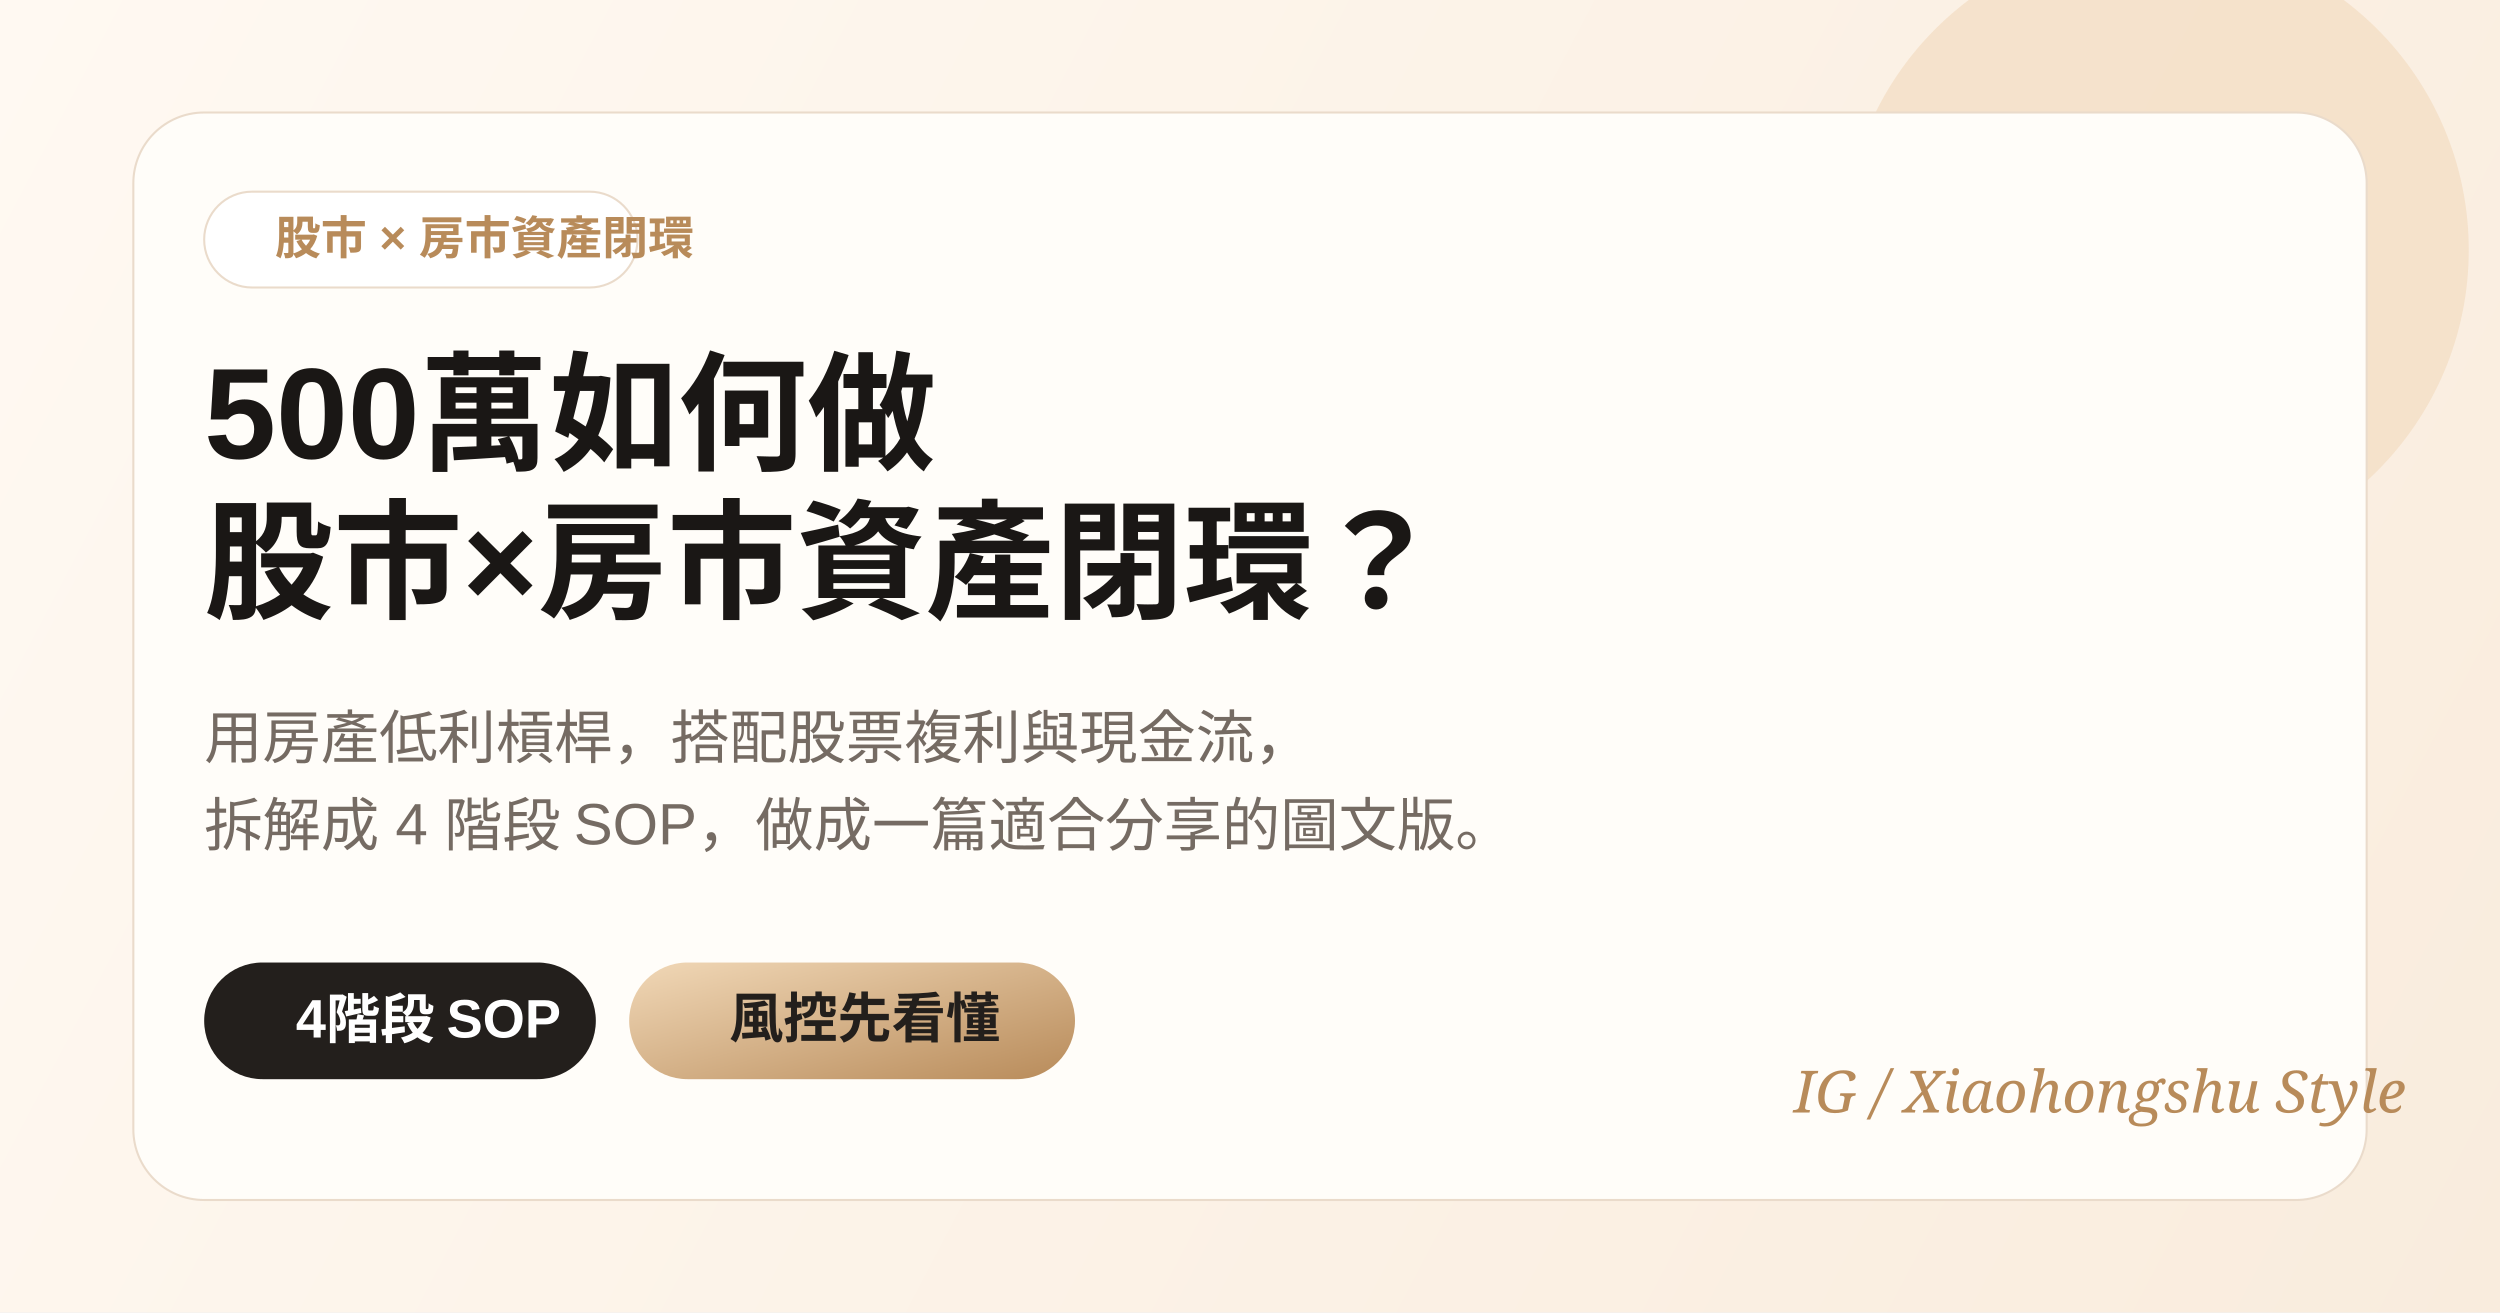
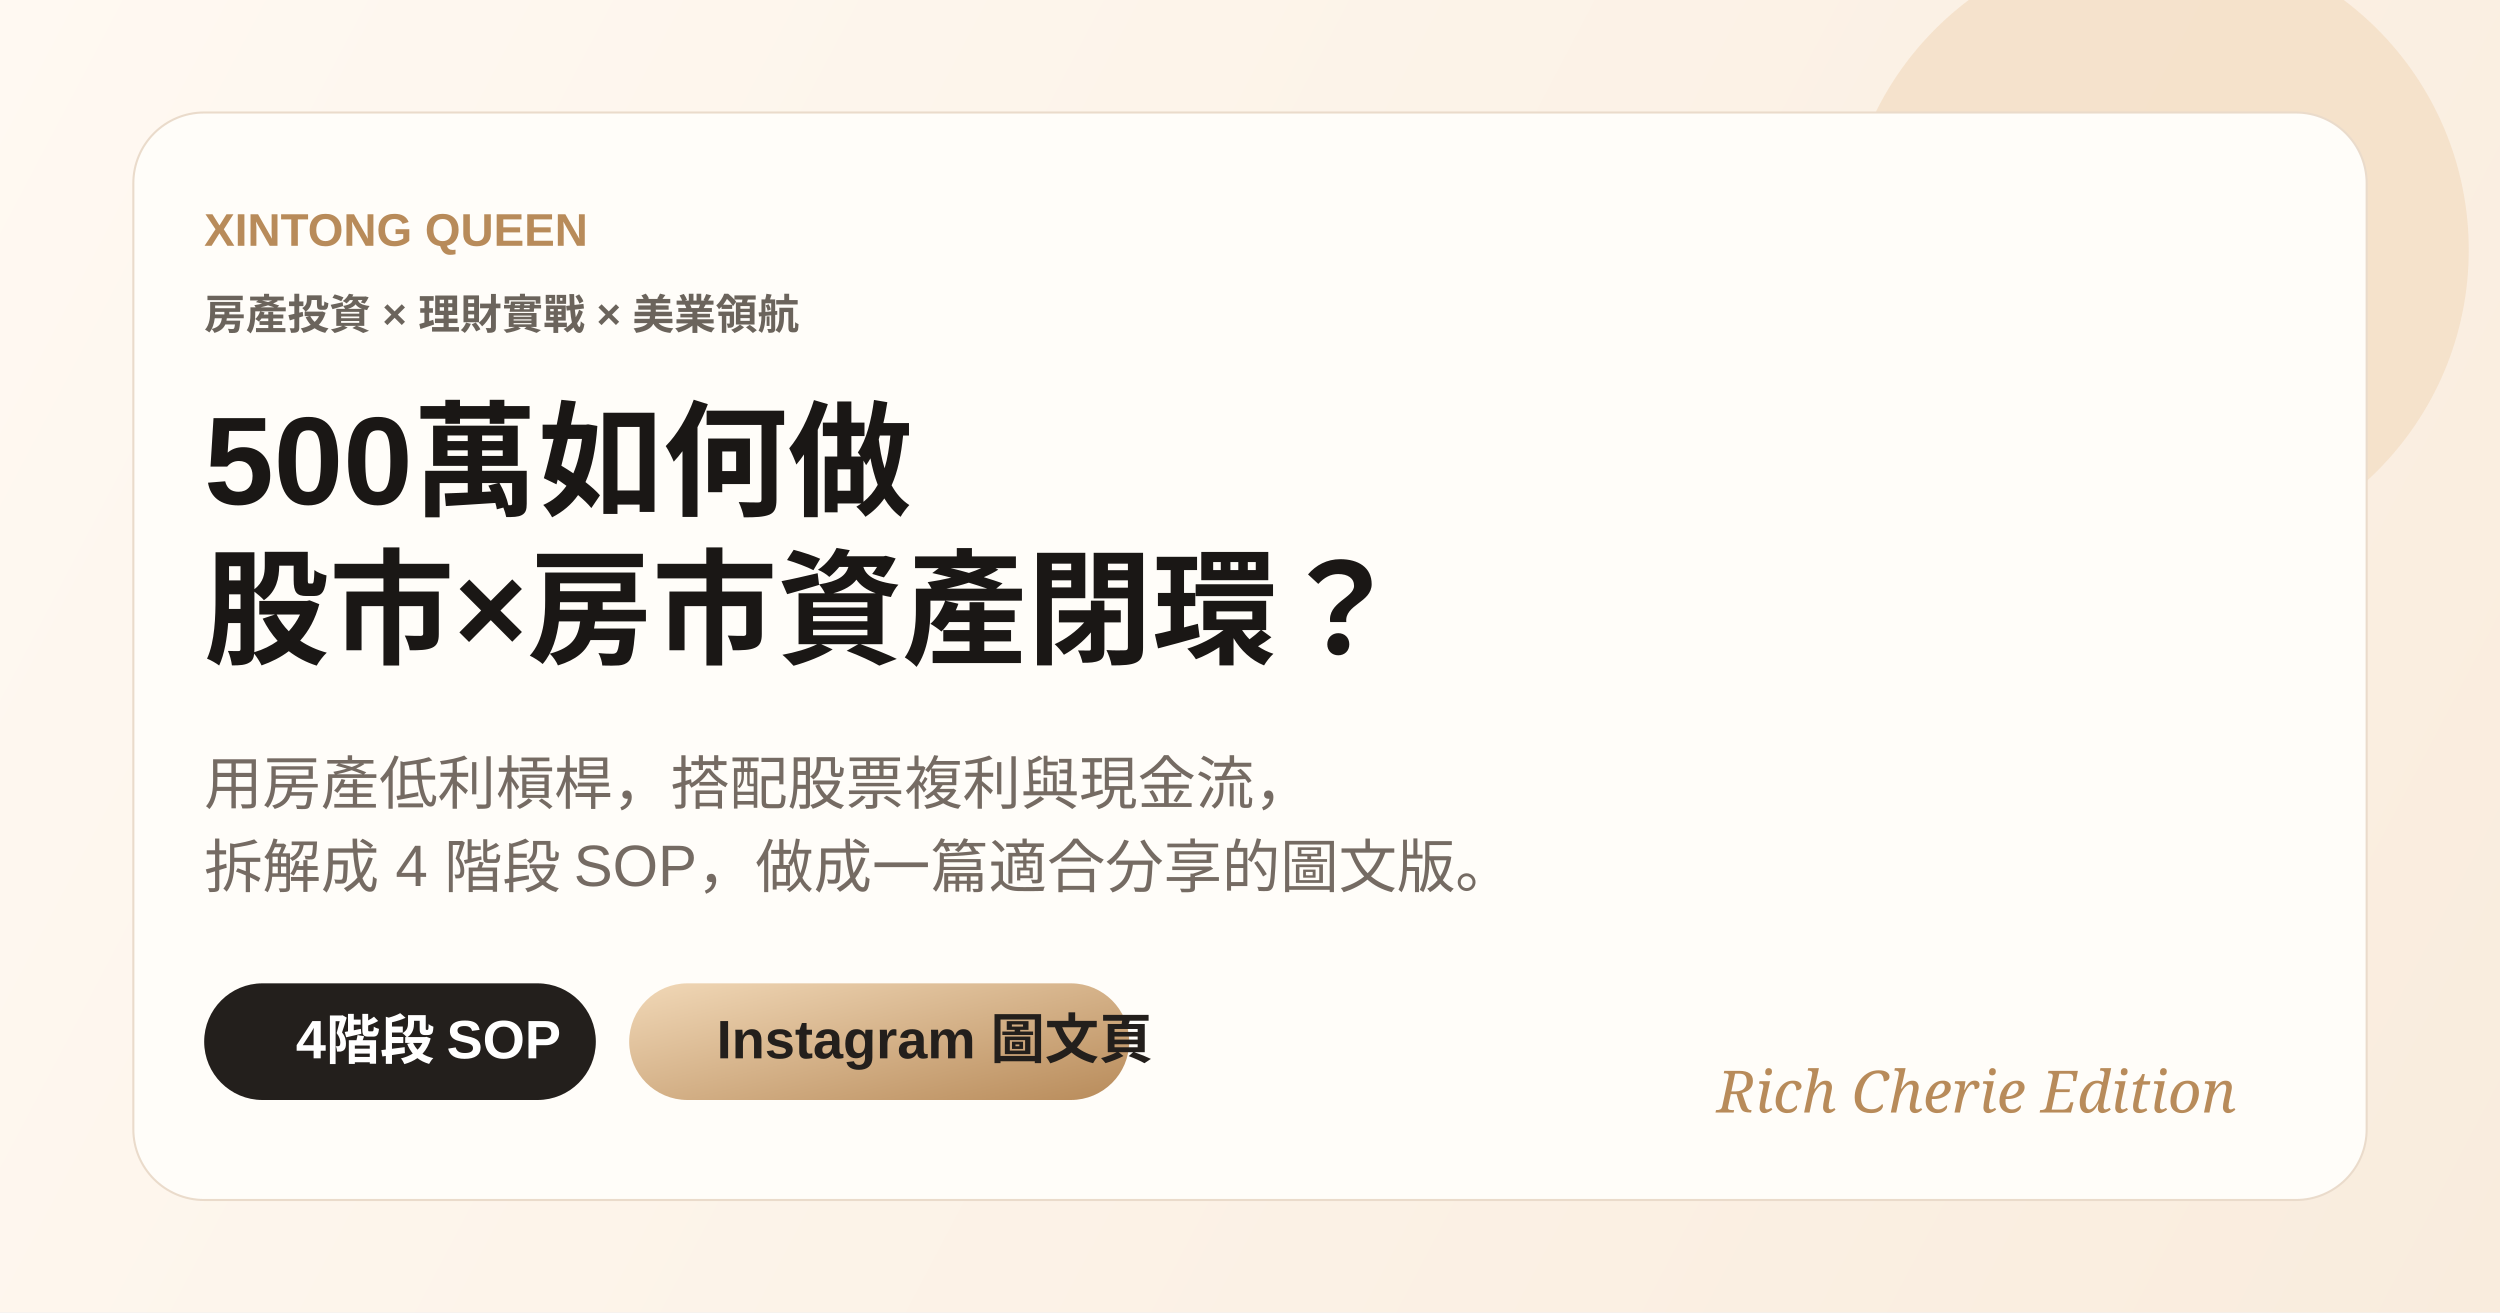
<svg xmlns="http://www.w3.org/2000/svg" width="1200" height="630" viewBox="0 0 1200 630" fill="none">
  <defs>
    <linearGradient id="bg" x1="0" y1="0" x2="1200" y2="630" gradientUnits="userSpaceOnUse">
      <stop stop-color="#FFF9F2" />
      <stop offset="1" stop-color="#F9ECDD" />
    </linearGradient>
    <linearGradient id="gold" x1="0" y1="0" x2="1" y2="1">
      <stop stop-color="#F1D8B7" />
      <stop offset="1" stop-color="#B88B5A" />
    </linearGradient>
  </defs>
  <rect width="1200" height="630" fill="url(#bg)" />
  <circle cx="1035" cy="120" r="150" fill="#F3DEC5" fill-opacity="0.8" />
  <rect x="64" y="54" width="1072" height="522" rx="34" fill="#FFFDF9" stroke="#EADBCB" />
-   <rect x="98" y="92" width="208" height="46" rx="23" fill="#FFFFFF" stroke="#EADBCB" />
-   <text x="132" y="122" fill="#B88B5A" font-family="Arial, Noto Sans TC, sans-serif" font-size="22" font-weight="800">股市 × 房市資產閉環</text>
-   <text x="98" y="220" fill="#1A1715" font-family="Arial, Noto Sans TC, sans-serif" font-size="62" font-weight="800">500萬如何做</text>
-   <text x="98" y="292" fill="#1A1715" font-family="Arial, Noto Sans TC, sans-serif" font-size="62" font-weight="800">股市×房市資產閉環？</text>
-   <text x="98" y="364" fill="#756B63" font-family="Arial, Noto Sans TC, sans-serif" font-size="28" font-weight="500">用房產低利槓桿，搭配股票複利與現金流，</text>
-   <text x="98" y="406" fill="#756B63" font-family="Arial, Noto Sans TC, sans-serif" font-size="28" font-weight="500">拆解成 4 階段 SOP，做成一篇適合分享的圖文版。</text>
-   <rect x="98" y="462" width="188" height="56" rx="28" fill="#231F1C" />
-   <text x="142" y="498" fill="#FFFFFF" font-family="Arial, Noto Sans TC, sans-serif" font-size="26" font-weight="800">4階段 SOP</text>
-   <rect x="302" y="462" width="214" height="56" rx="28" fill="url(#gold)" />
-   <text x="350" y="498" fill="#231F1C" font-family="Arial, Noto Sans TC, sans-serif" font-size="26" font-weight="800">風控先看懂</text>
-   <text x="861" y="534" fill="#B88B5A" font-family="Georgia, serif" font-size="28" font-style="italic">IG / Xiaohongshu Style</text>
+   <text x="98" y="118" fill="#B88B5A" font-family="Arial, Noto Sans TC, sans-serif" font-size="22" font-weight="800">XINTONG QUEEN</text>
+   <text x="98" y="158" fill="#6B645C" font-family="Arial, Noto Sans TC, sans-serif" font-size="20" font-weight="600">房產投資 × 理財實戰 × 美業領航</text>
+   <text x="98" y="242" fill="#1A1715" font-family="Arial, Noto Sans TC, sans-serif" font-size="60" font-weight="800">500萬如何做</text>
+   <text x="98" y="314" fill="#1A1715" font-family="Arial, Noto Sans TC, sans-serif" font-size="60" font-weight="800">股市×房市資產閉環？</text>
+   <text x="98" y="386" fill="#756B63" font-family="Arial, Noto Sans TC, sans-serif" font-size="28" font-weight="500">用房產低利槓桿，搭配股票複利與現金流，</text>
+   <text x="98" y="426" fill="#756B63" font-family="Arial, Noto Sans TC, sans-serif" font-size="28" font-weight="500">拆解成 4 階段 SOP，做成一篇適合分享的圖文版。</text>
+   <rect x="98" y="472" width="188" height="56" rx="28" fill="#231F1C" />
+   <text x="142" y="508" fill="#FFFFFF" font-family="Arial, Noto Sans TC, sans-serif" font-size="26" font-weight="800">4階段 SOP</text>
+   <rect x="302" y="472" width="240" height="56" rx="28" fill="url(#gold)" />
+   <text x="344" y="508" fill="#231F1C" font-family="Arial, Noto Sans TC, sans-serif" font-size="26" font-weight="800">Instagram 圖文頁</text>
+   <text x="824" y="534" fill="#B88B5A" font-family="Georgia, serif" font-size="28" font-style="italic">Rich Cherie Edition</text>
</svg>
